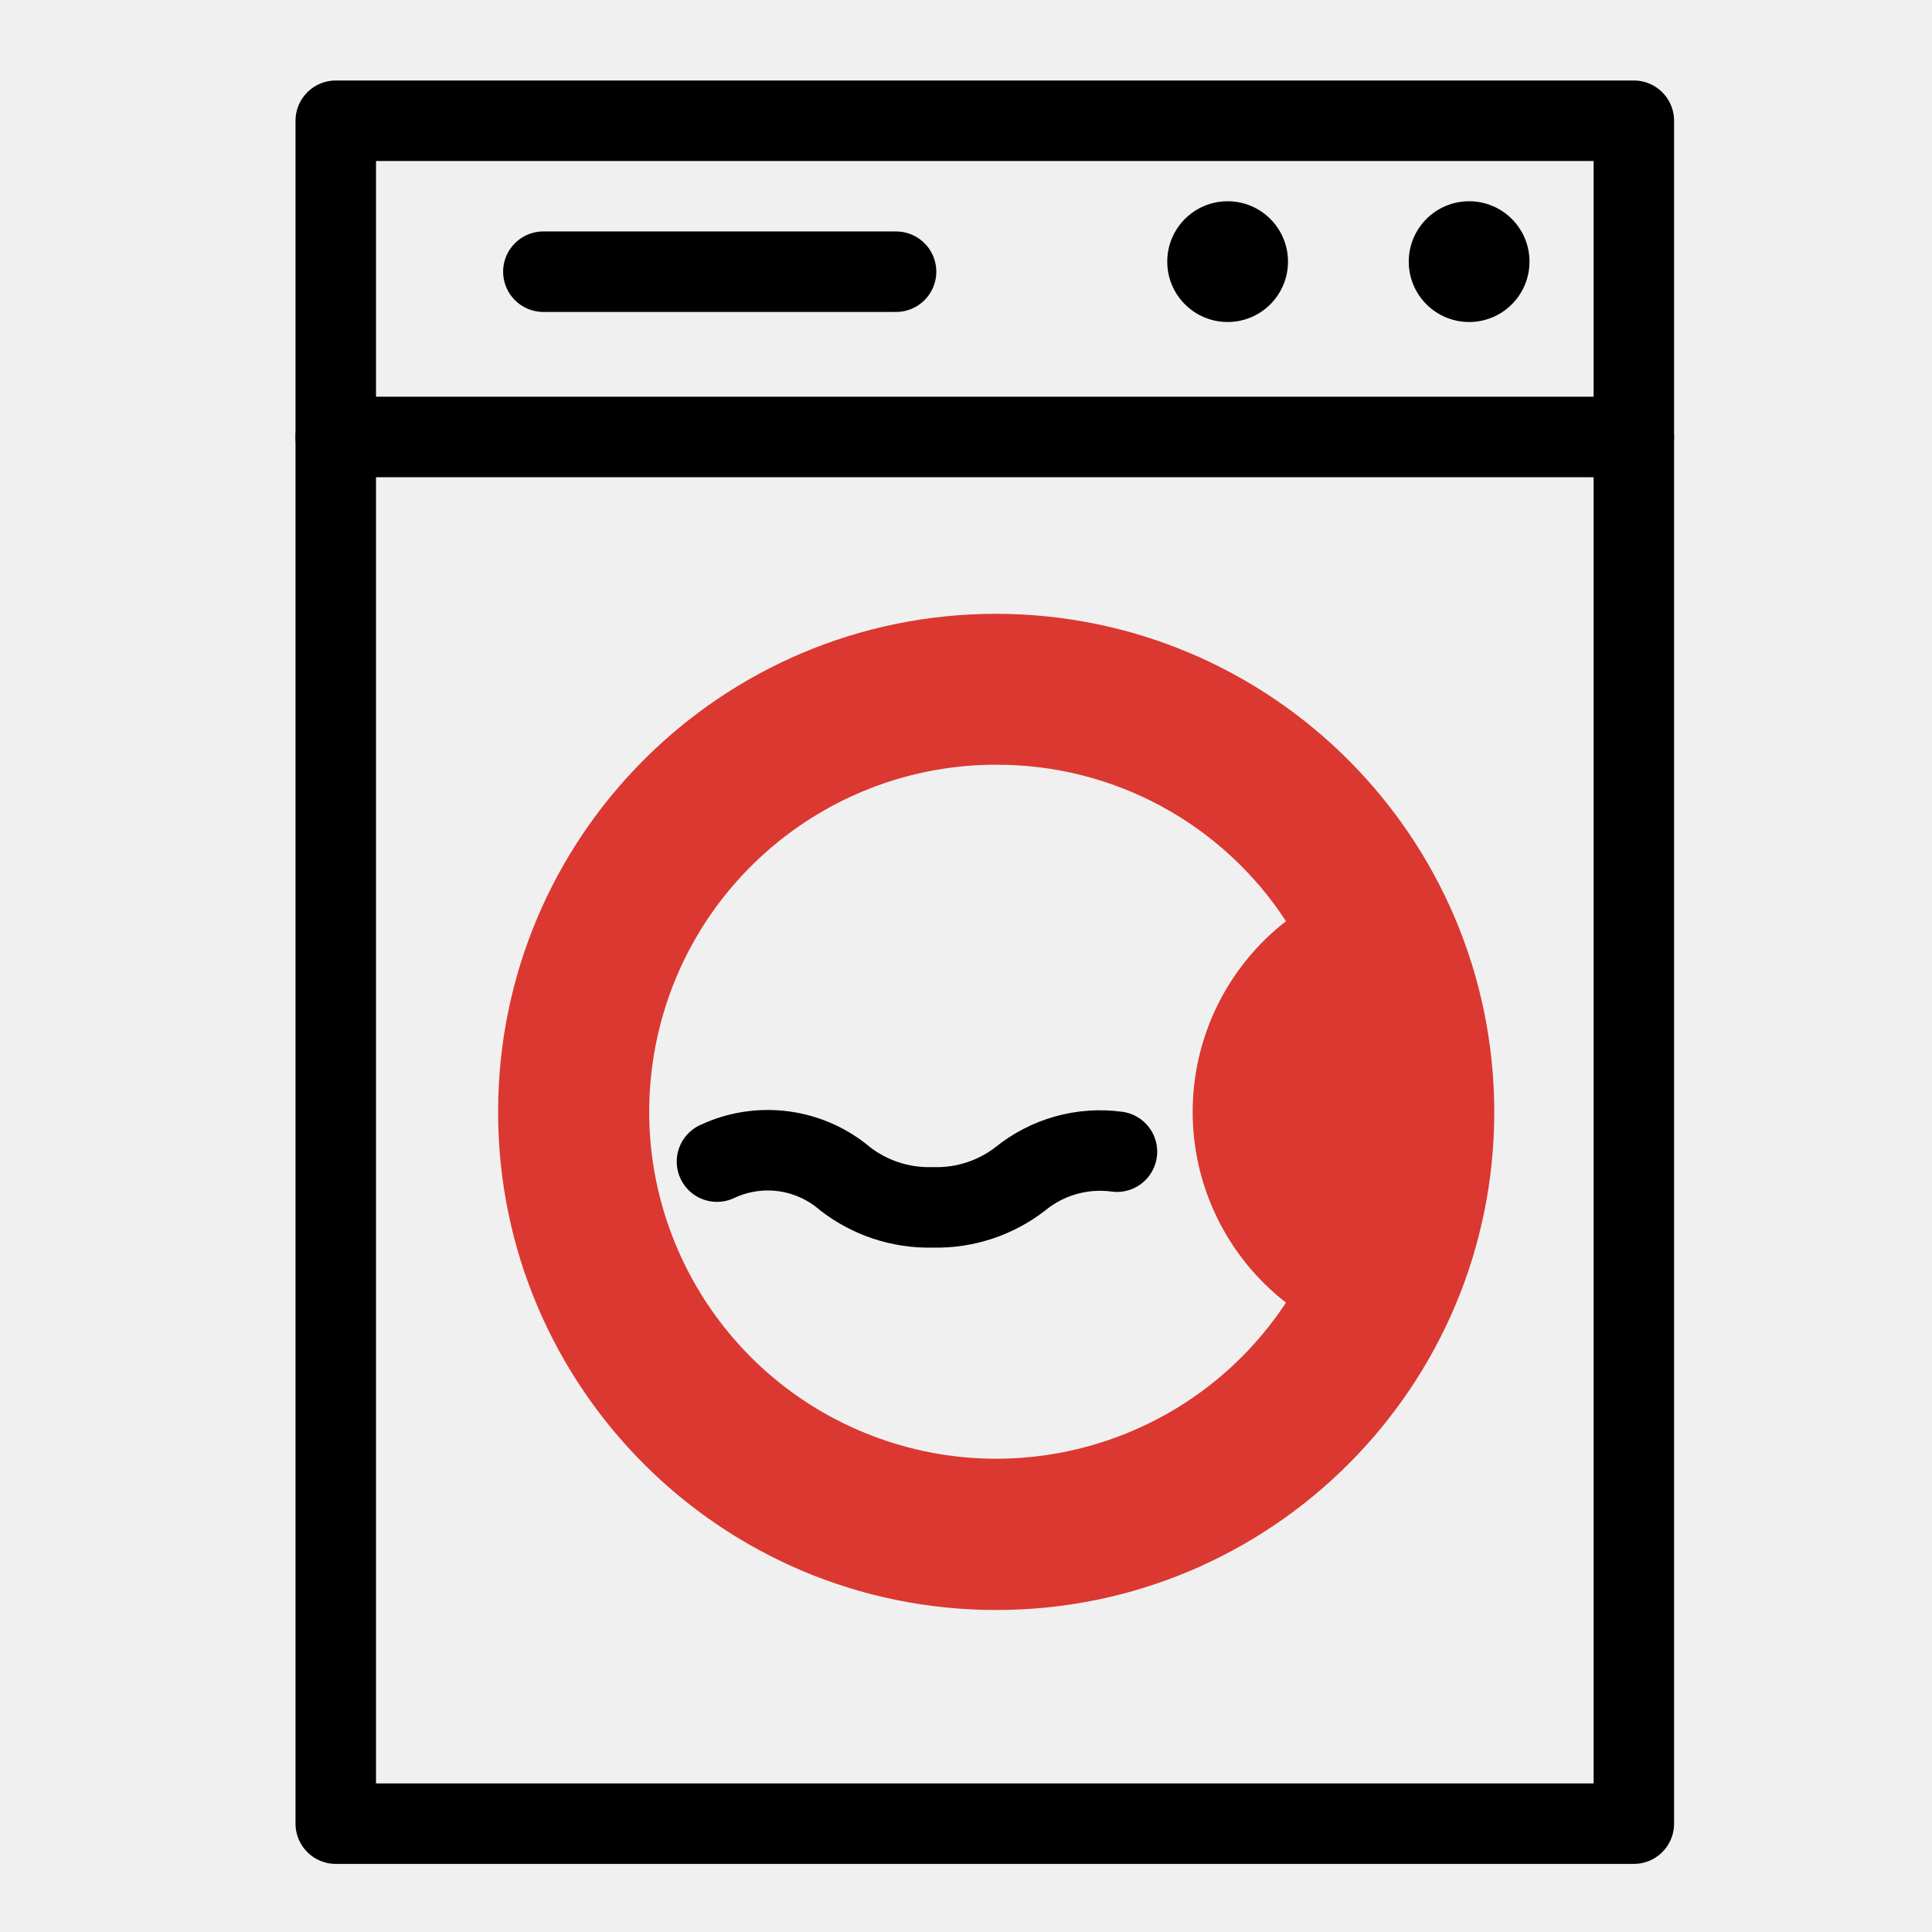
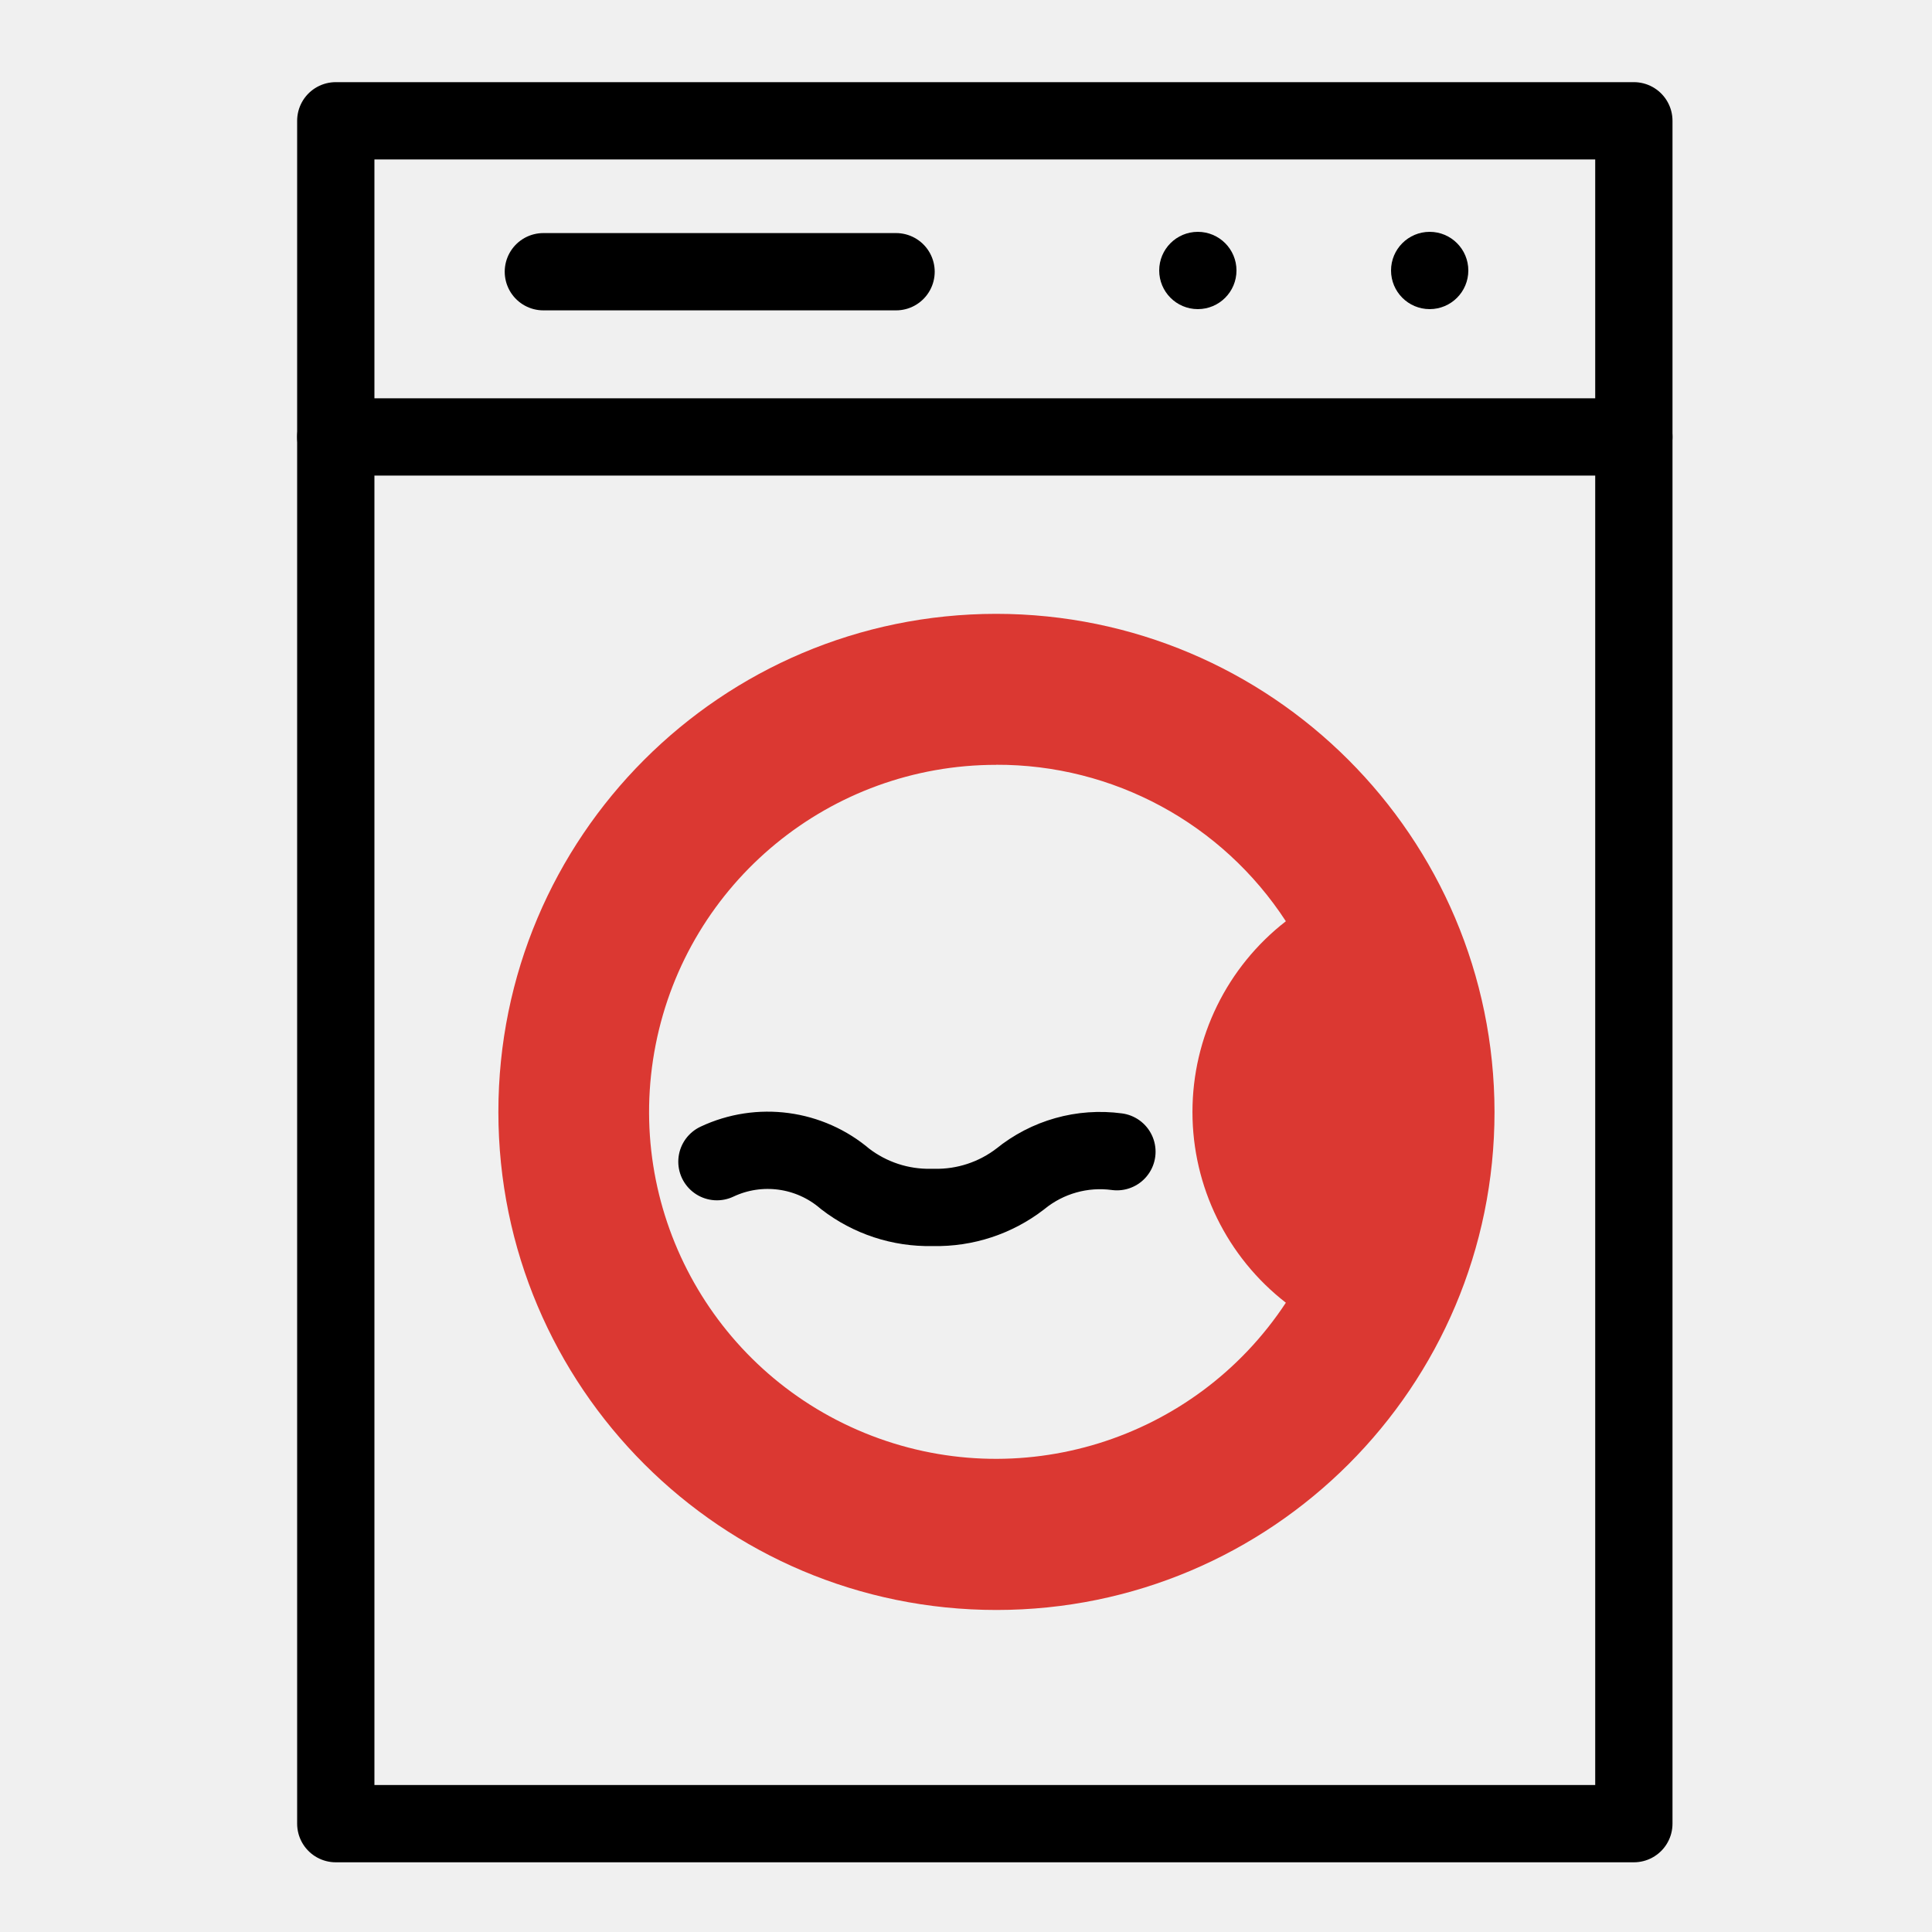
- <svg xmlns="http://www.w3.org/2000/svg" id="picto_gros_electromenager" data-name="picto/gros electromenager" width="48" height="48" viewBox="0 0 48 48">
-   <rect id="Rectangle_1783" data-name="Rectangle 1783" width="32.25" height="42.308" transform="translate(8.342 3)" fill="none" stroke="#000" stroke-linecap="round" stroke-linejoin="round" stroke-width="2" />
-   <line id="Ligne_3573" data-name="Ligne 3573" x2="32.25" transform="translate(8.342 10.856)" fill="#fff" stroke="#000" stroke-linecap="round" stroke-linejoin="round" stroke-width="2" />
-   <line id="Ligne_3574" data-name="Ligne 3574" x2="8.762" transform="translate(13.5 6.75)" fill="#fff" stroke="#000" stroke-linecap="round" stroke-linejoin="round" stroke-width="2" />
-   <circle id="Ellipse_572" data-name="Ellipse 572" cx="1.5" cy="1.5" r="1.5" transform="translate(29 5)" />
-   <circle id="Ellipse_573" data-name="Ellipse 573" cx="1.5" cy="1.5" r="1.5" transform="translate(35 5)" />
-   <path id="Tracé_10972" data-name="Tracé 10972" d="M34.093,38.138a3.138,3.138,0,0,0-2.4.675,3.4,3.4,0,0,1-2.15.709h-.051a3.4,3.4,0,0,1-2.15-.709,2.959,2.959,0,0,0-3.186-.428" transform="translate(-6.343 -9.525)" fill="none" stroke="#000" stroke-linecap="round" stroke-linejoin="round" stroke-width="2" />
-   <path id="Tracé_10973" data-name="Tracé 10973" d="M29.281,20.333A12.375,12.375,0,1,0,41.656,32.708,12.389,12.389,0,0,0,29.281,20.333Zm0,3.75a8.554,8.554,0,0,1,7.2,3.887,6,6,0,0,0,0,9.476,8.621,8.621,0,1,1-7.2-13.364Z" transform="translate(-4.531 -5.083)" fill="#db3832" />
-   <rect id="Rectangle_1784" data-name="Rectangle 1784" width="48" height="48" opacity="0" />
+ <svg xmlns="http://www.w3.org/2000/svg" width="25" height="25" viewBox="0 0 25 25">
+   <g id="picto_gros_electromenager" data-name="picto/gros electromenager" transform="translate(2)">
+     <rect id="Rectangle_1783" data-name="Rectangle 1783" width="16.797" height="22.035" transform="translate(2.345 1.563)" fill="none" stroke="#000" stroke-linecap="round" stroke-linejoin="round" stroke-width="1" />
+     <path id="Tracé_11079" data-name="Tracé 11079" d="M25,0V25H0Z" transform="translate(-2)" opacity="0" />
+     <line id="Ligne_3573" data-name="Ligne 3573" x2="16.797" transform="translate(2.345 5.654)" fill="#fff" stroke="#000" stroke-linecap="round" stroke-linejoin="round" stroke-width="1" />
+     <line id="Ligne_3574" data-name="Ligne 3574" x2="4.564" transform="translate(5.031 3.516)" fill="#fff" stroke="#000" stroke-linecap="round" stroke-linejoin="round" stroke-width="1" />
+     <circle id="Ellipse_572" data-name="Ellipse 572" cx="0.5" cy="0.5" r="0.5" transform="translate(13 3)" />
+     <circle id="Ellipse_573" data-name="Ellipse 573" cx="0.5" cy="0.5" r="0.5" transform="translate(16 3)" />
+     <path id="Tracé_10972" data-name="Tracé 10972" d="M29.331,38.12a1.635,1.635,0,0,0-1.25.352,1.772,1.772,0,0,1-1.12.369h-.027a1.772,1.772,0,0,1-1.12-.369,1.541,1.541,0,0,0-1.659-.223" transform="translate(-16.878 -23.217)" fill="none" stroke="#000" stroke-linecap="round" stroke-linejoin="round" stroke-width="1" />
+     <path id="Tracé_10973" data-name="Tracé 10973" d="M23.351,20.333A6.445,6.445,0,1,0,29.8,26.778,6.453,6.453,0,0,0,23.351,20.333Zm0,1.953A4.455,4.455,0,0,1,27.1,24.311a3.124,3.124,0,0,0,0,4.936,4.49,4.49,0,1,1-3.748-6.96Z" transform="translate(-12.461 -12.39)" fill="#db3832" />
+   </g>
</svg>
